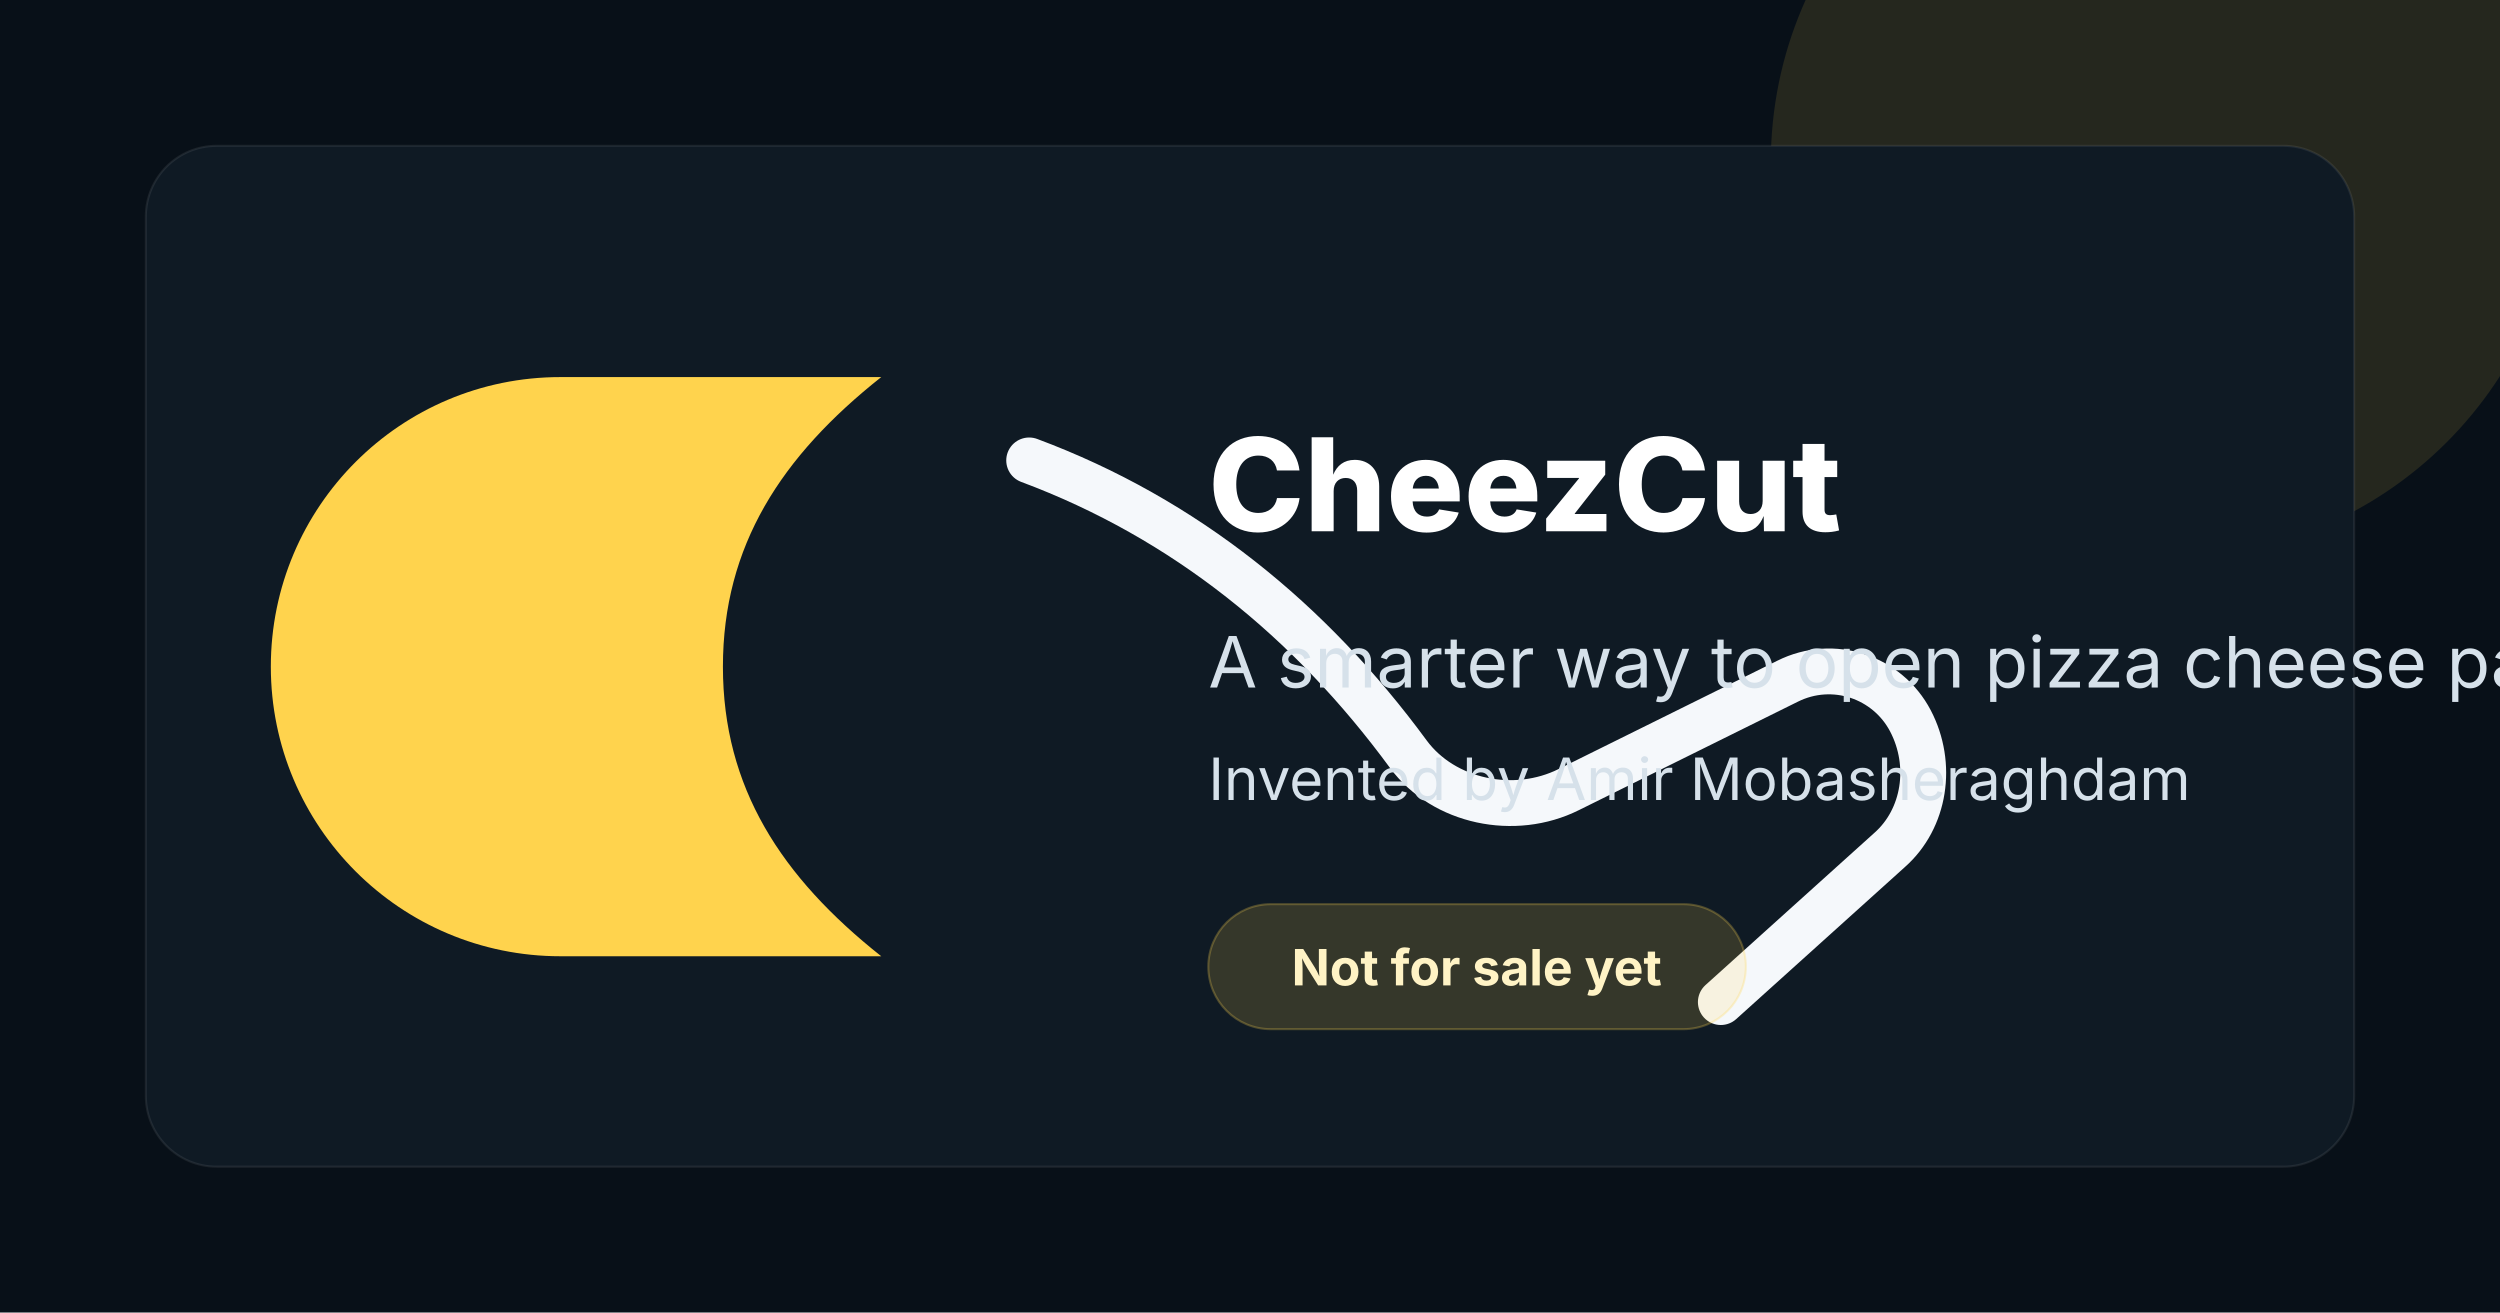
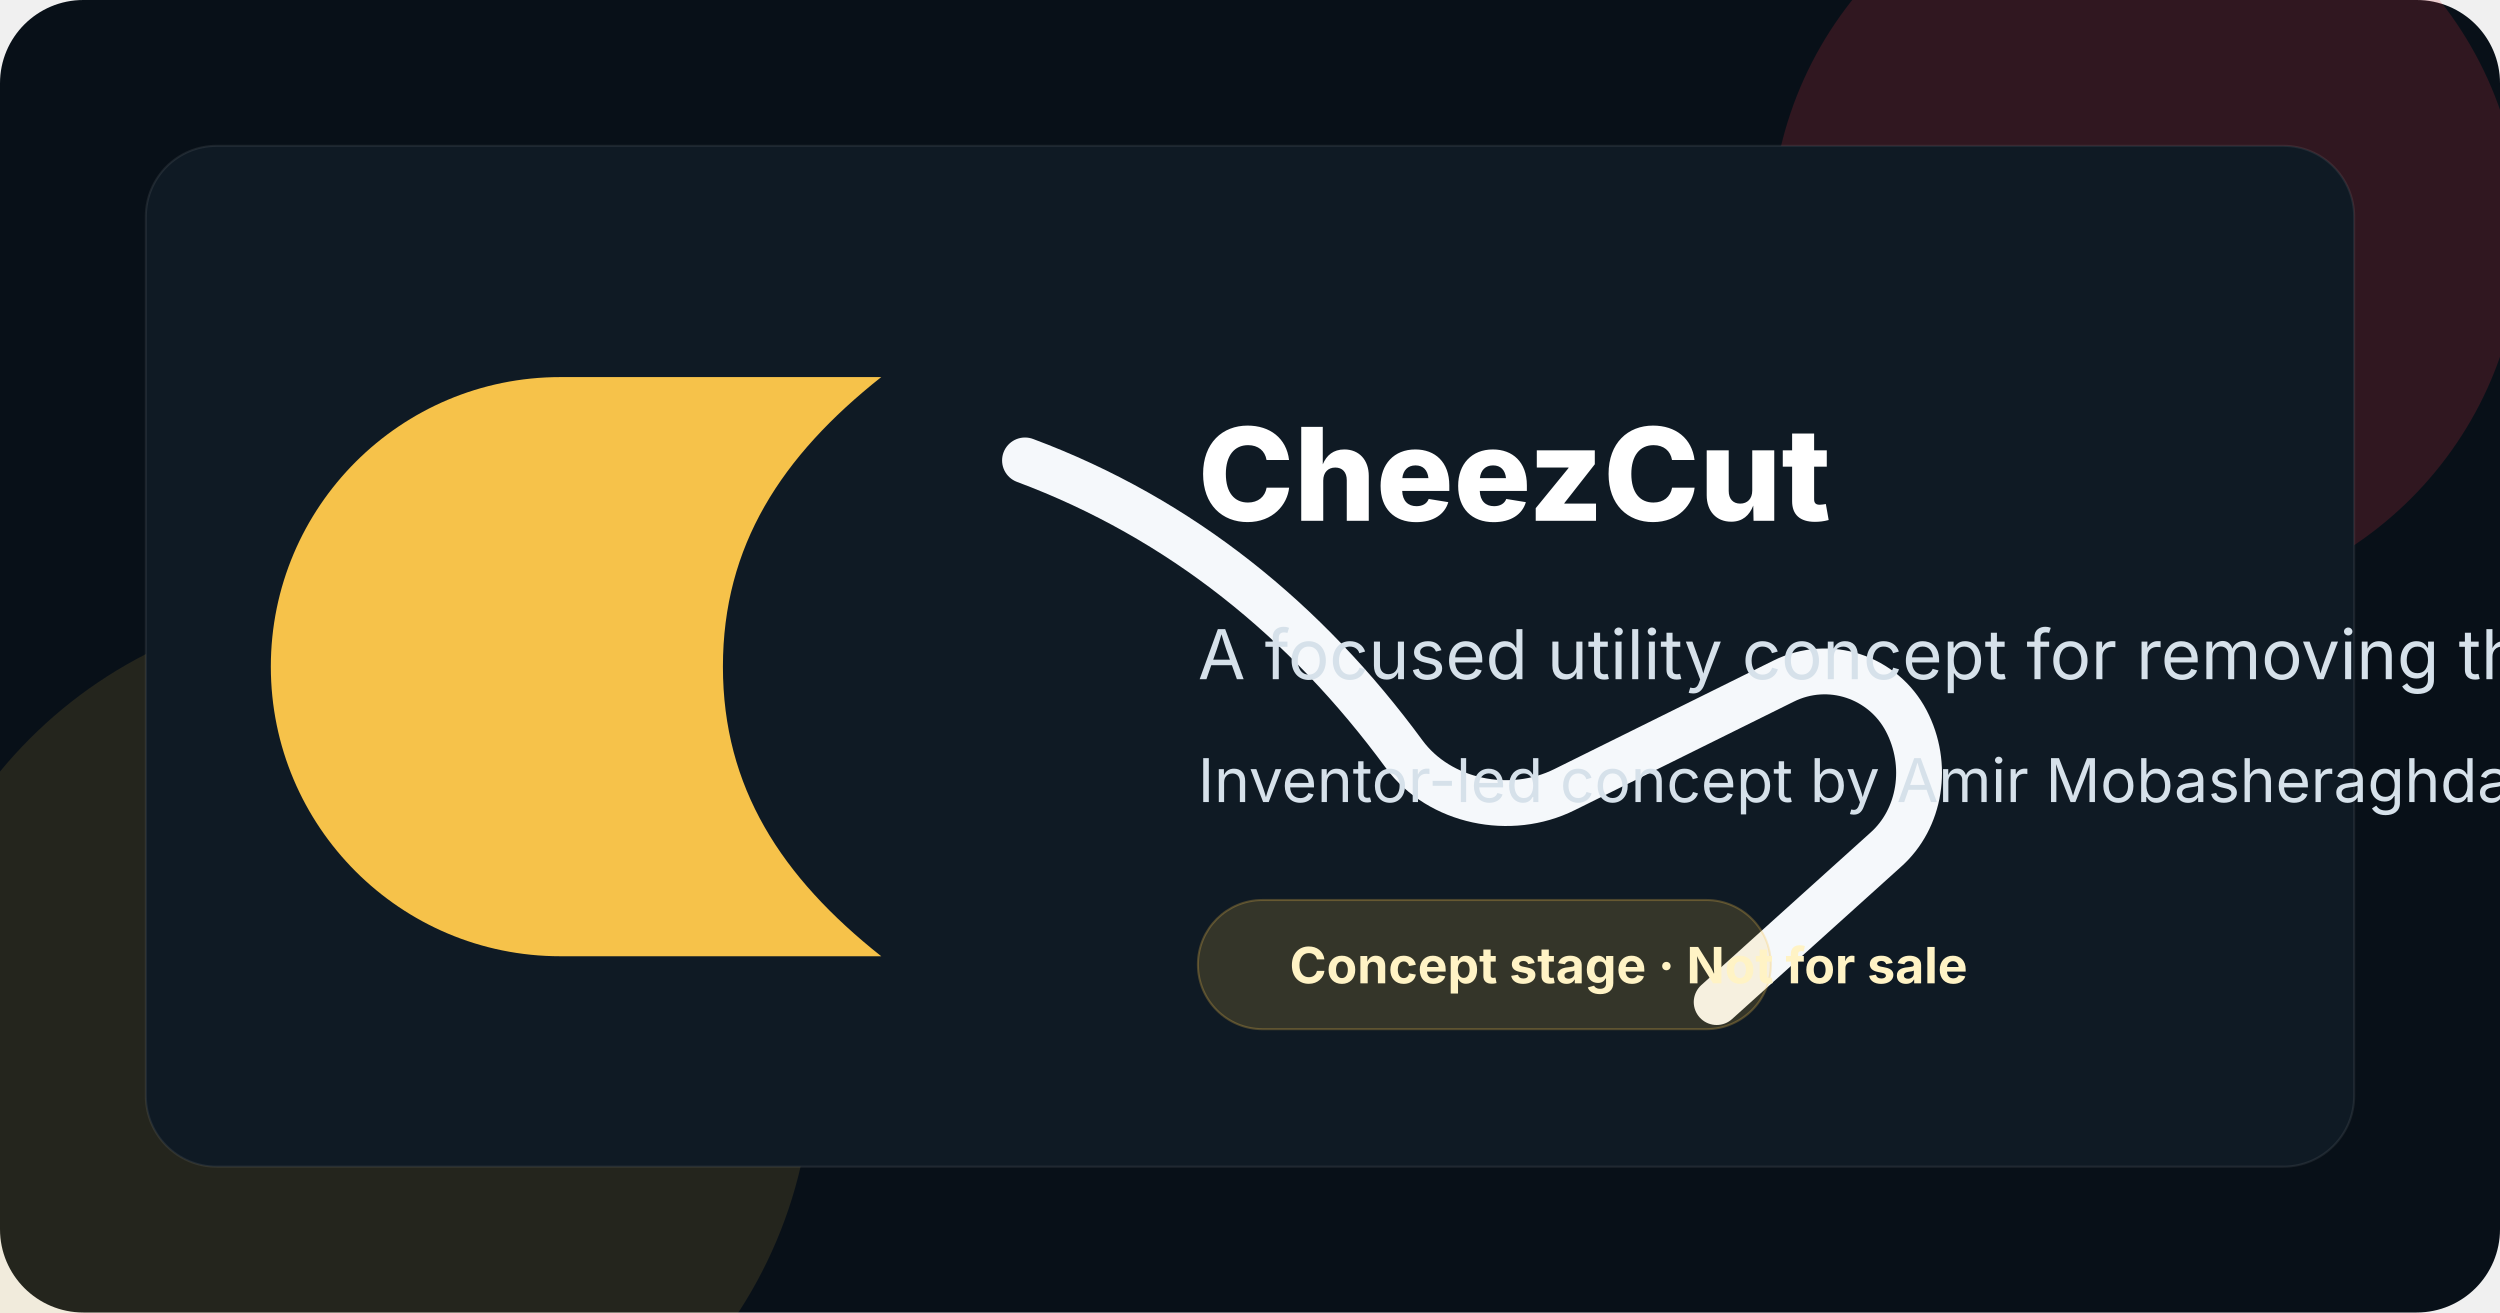
<svg xmlns="http://www.w3.org/2000/svg" width="1200" height="630" viewBox="0 0 1200 630" fill="none">
-   <rect width="1200" height="630" fill="#081018" />
-   <circle cx="1040" cy="78" r="190" fill="#FFD34D" fill-opacity="0.12" />
+   <rect width="1200" height="630" rx="40" fill="#081018" />
+   <circle cx="1030" cy="112" r="180" fill="#E63946" fill-opacity="0.18" />
+   <circle cx="170" cy="510" r="220" fill="#F6C24A" fill-opacity="0.12" />
  <rect x="70" y="70" width="1060" height="490" rx="34" fill="#0F1A24" stroke="rgba(255,255,255,0.08)" />
-   <path d="M130 320C130 243.232 192.232 181 269 181H423C375 219 347 262 347 320C347 378 375 421 423 459H269C192.232 459 130 396.768 130 320Z" fill="#FFD34D" />
-   <path d="M494 221C569 249 629 298 676 362C693 385 727 392 753 379L858 327C880 316 906 325 917 346C928 367 924 393 907 408L826 481" stroke="#F5F8FB" stroke-width="22" stroke-linecap="round" />
-   <text x="580" y="255" fill="#FFFFFF" font-family="Inter, Arial, sans-serif" font-size="62" font-weight="800">CheezCut</text>
-   <text x="580" y="330" fill="#D6E1EA" font-family="Inter, Arial, sans-serif" font-size="34">A smarter way to open pizza cheese packaging</text>
-   <text x="580" y="384" fill="#D6E1EA" font-family="Inter, Arial, sans-serif" font-size="28">Invented by Amir Mobasheraghdam</text>
-   <rect x="580" y="434" width="258" height="60" rx="30" fill="rgba(255,211,77,0.16)" stroke="rgba(255,211,77,0.26)" />
-   <text x="620" y="473" fill="#FFF3C5" font-family="Inter, Arial, sans-serif" font-size="24" font-weight="700">Not for sale yet</text>
+   <path d="M130 320C130 243.232 192.232 181 269 181H423C375 219 347 262 347 320C347 378 375 421 423 459H269C192.232 459 130 396.768 130 320Z" fill="#F6C24A" />
+   <path d="M492 221C567 249 627 298 674 362C691 385 725 392 751 379L856 327C878 316 904 325 915 346C926 367 922 393 905 408L824 481" stroke="#F5F8FB" stroke-width="22" stroke-linecap="round" />
+   <text x="575" y="250" fill="#FFFFFF" font-family="Inter, Arial, sans-serif" font-size="62" font-weight="800">CheezCut</text>
+   <text x="575" y="326" fill="#D6E1EA" font-family="Inter, Arial, sans-serif" font-size="33">A focused utility concept for removing the red wax rind from Gouda.</text>
+   <text x="575" y="385" fill="#D6E1EA" font-family="Inter, Arial, sans-serif" font-size="29">Inventor-led concept by Amir Mobasheraghdam</text>
+   <rect x="575" y="432" width="275" height="62" rx="31" fill="rgba(246,194,74,0.16)" stroke="rgba(246,194,74,0.26)" />
+   <text x="619" y="472" fill="#FFF3C5" font-family="Inter, Arial, sans-serif" font-size="24" font-weight="700">Concept stage · Not for sale</text>
</svg>
